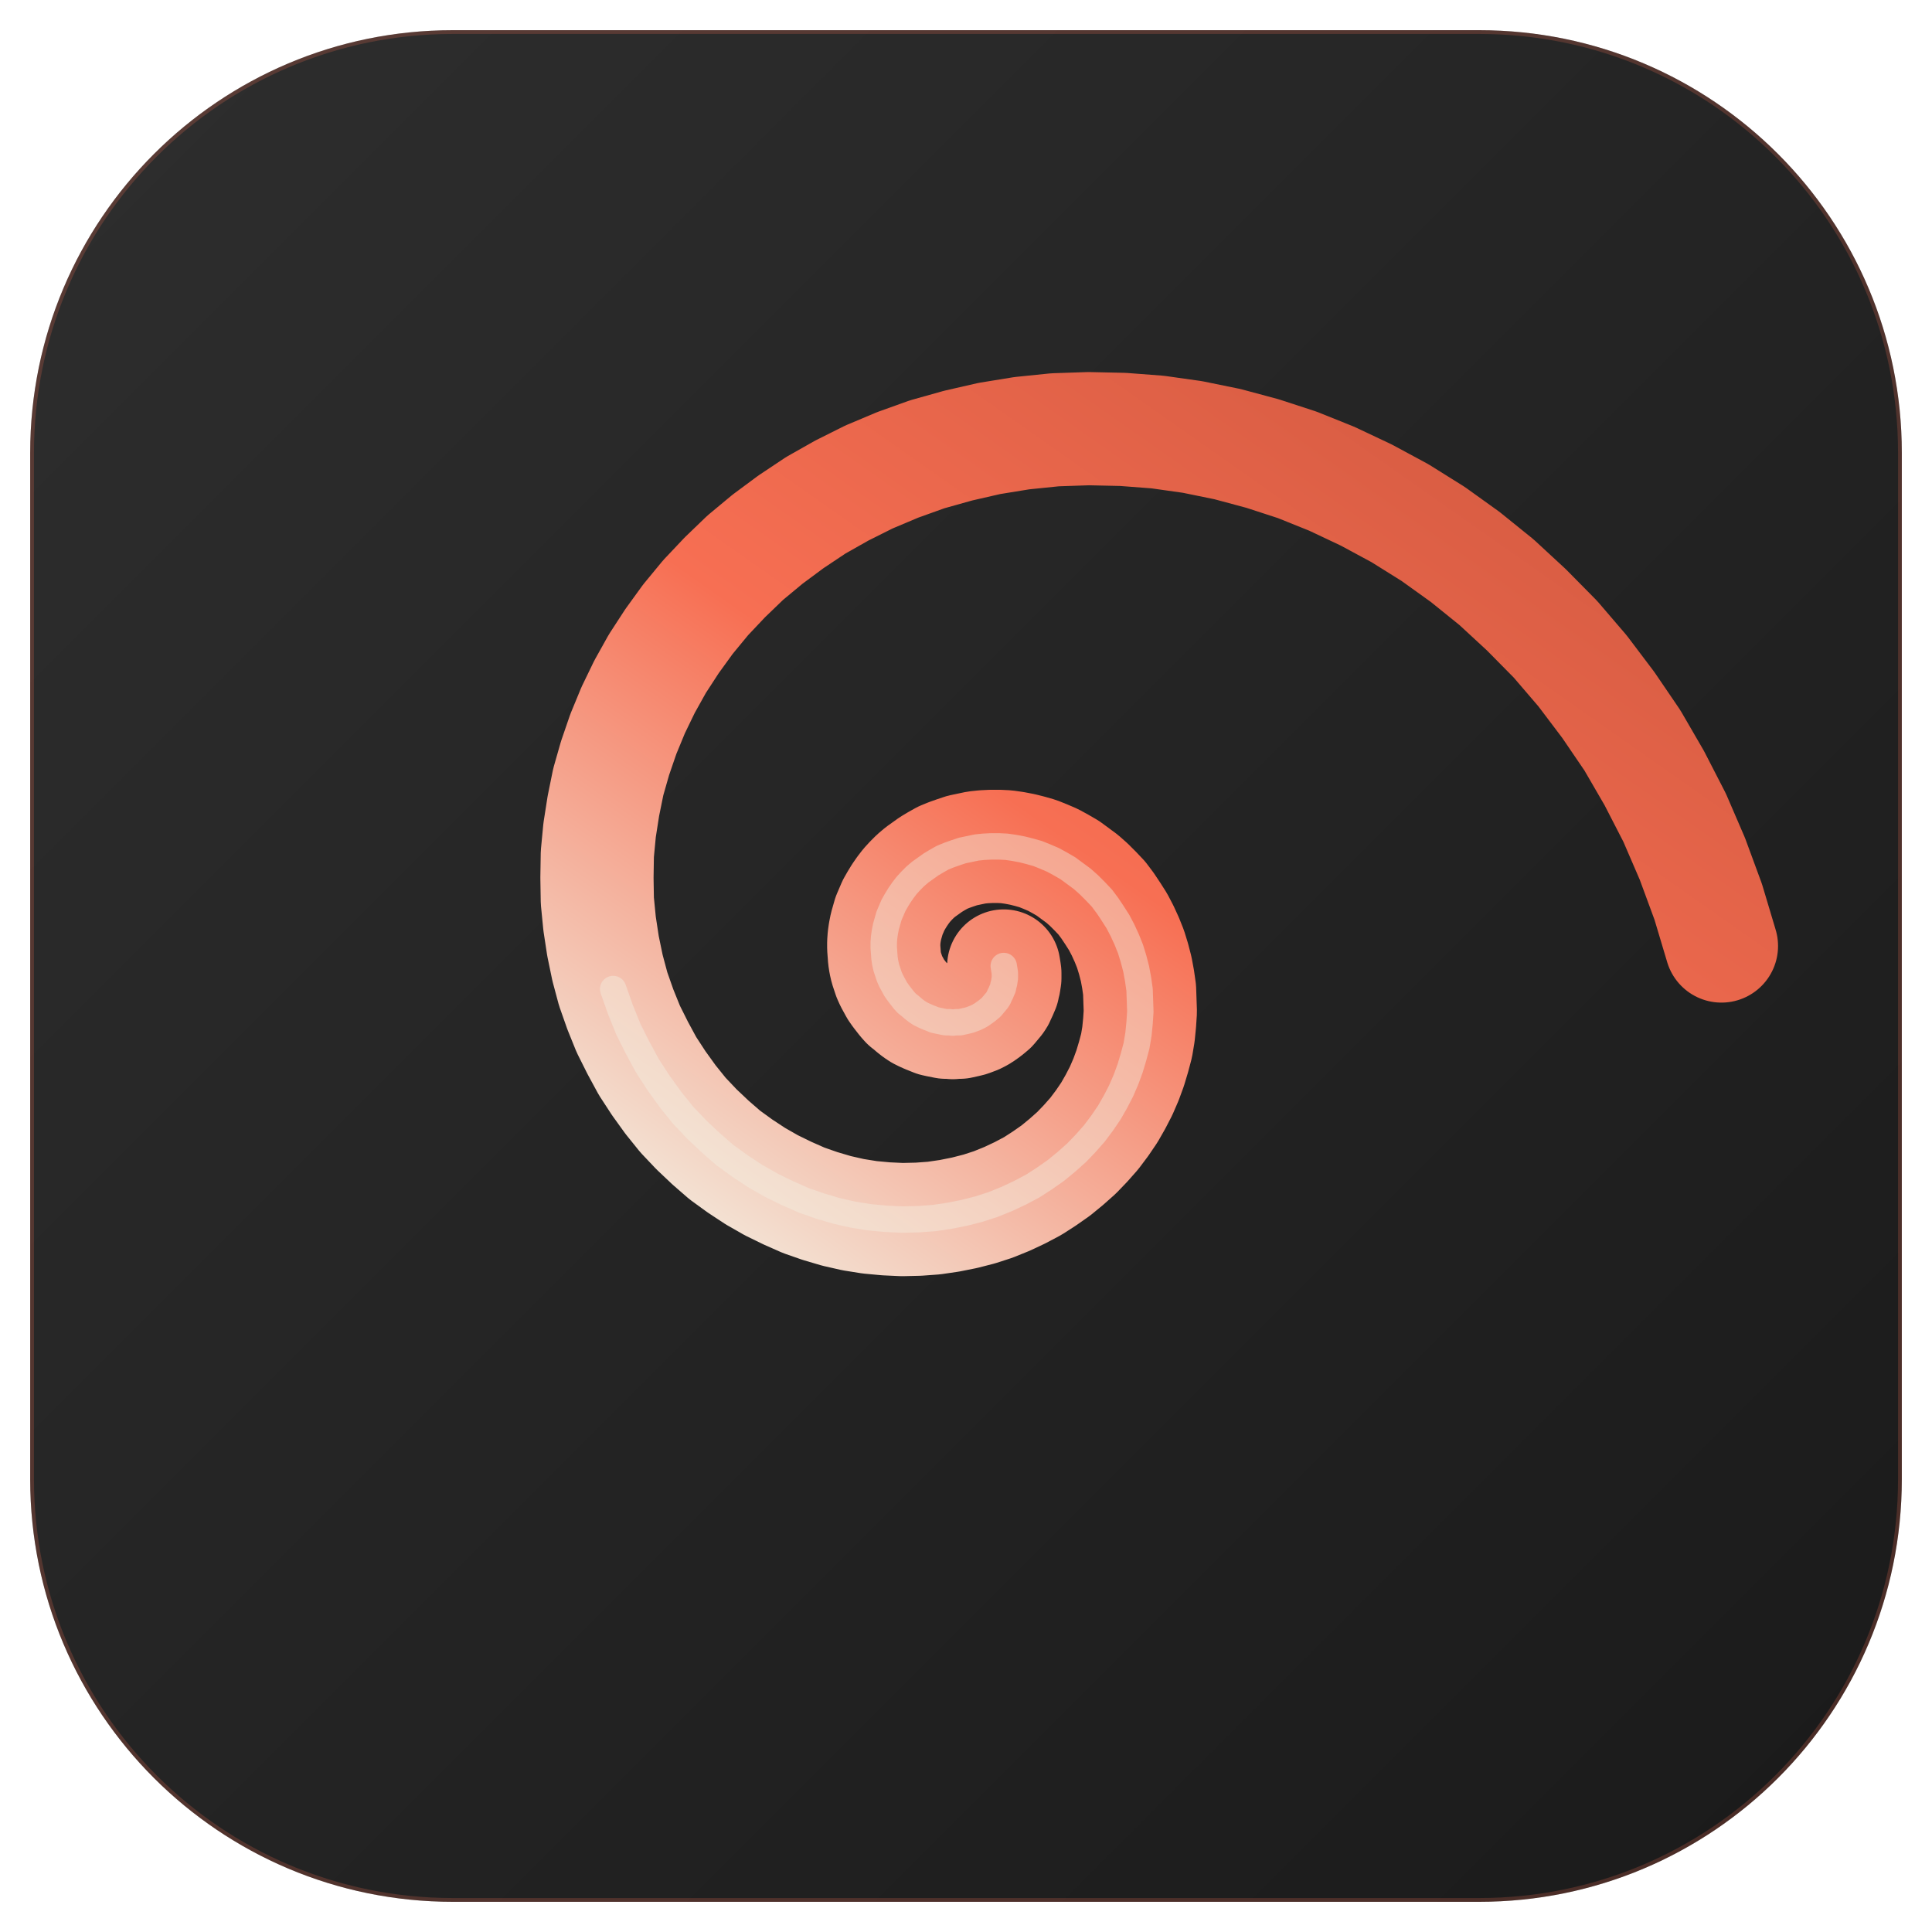
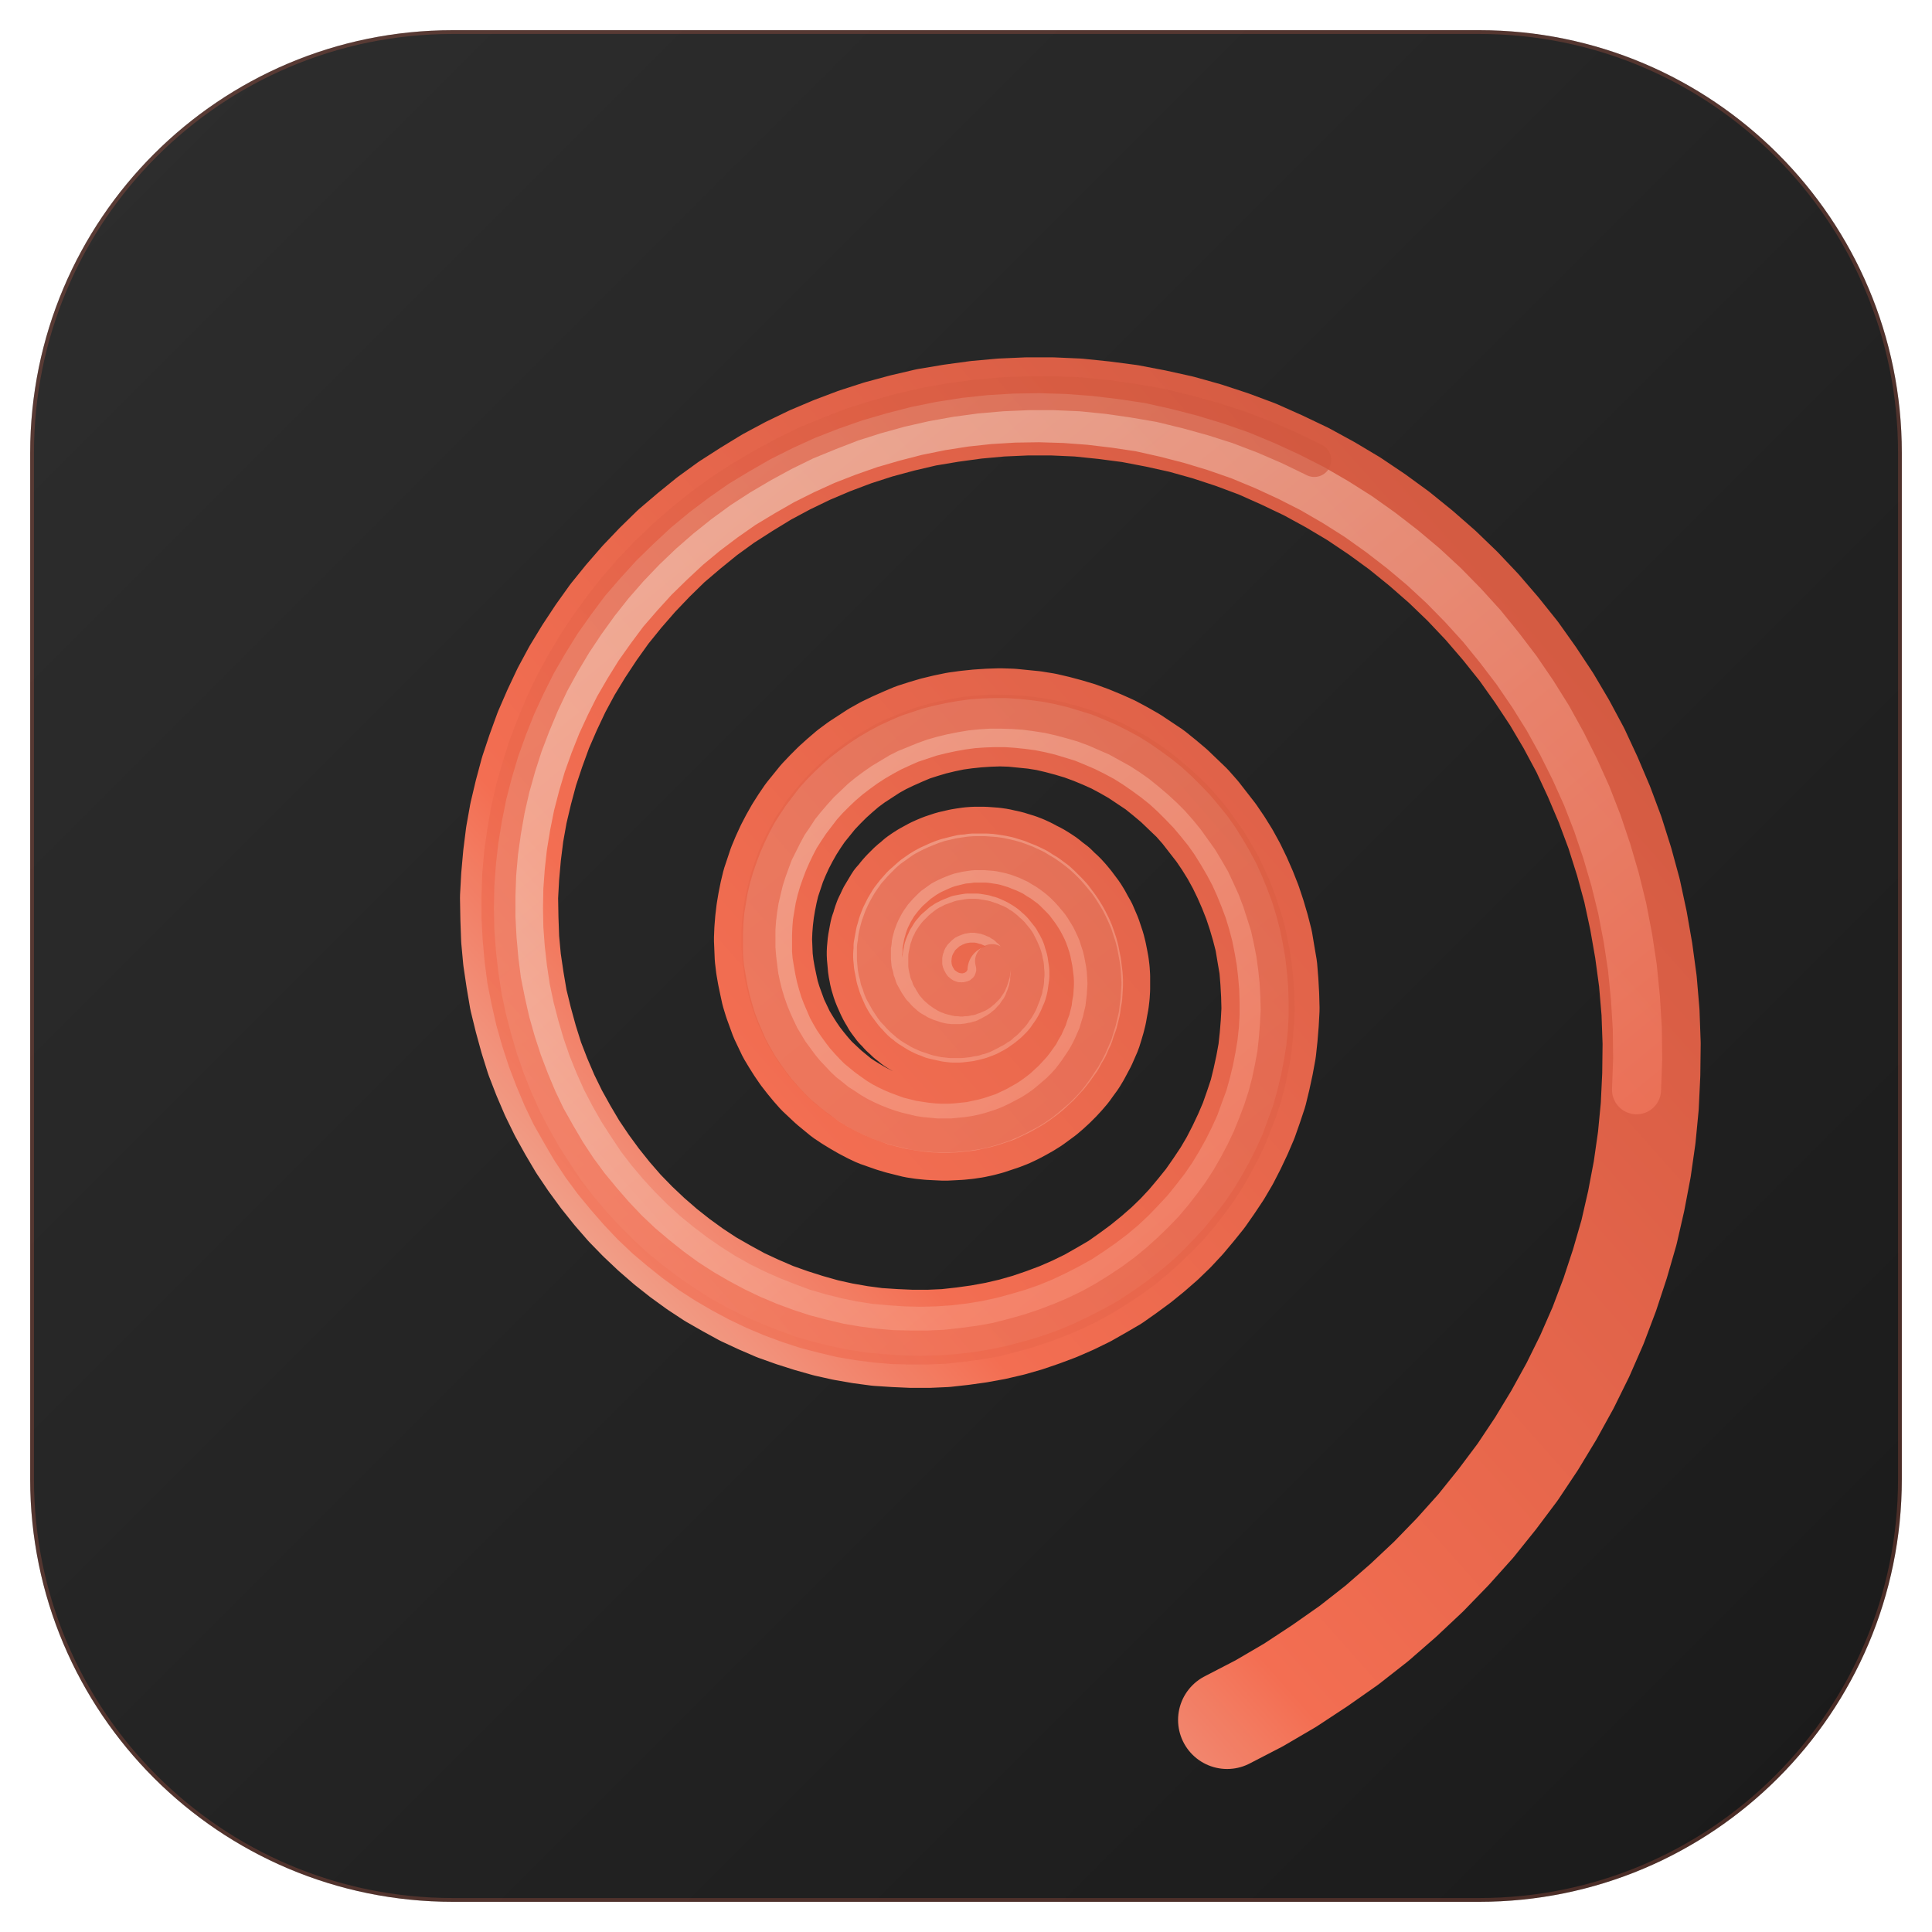
- <svg xmlns="http://www.w3.org/2000/svg" viewBox="0 0 512 512" width="512" height="512" role="img" aria-label="Zen Control logo: a simple coral spiral inspired by the Zen Browser palette">
+ <svg xmlns="http://www.w3.org/2000/svg" viewBox="0 0 512 512" width="512" height="512" role="img" aria-label="Zen Control logo: a full multi-coil coral spiral in the Zen Browser palette">
  <defs>
    <linearGradient id="bg" x1="0" y1="0" x2="1" y2="1">
      <stop offset="0" stop-color="#2e2e2e" />
      <stop offset="1" stop-color="#1a1a1a" />
    </linearGradient>
-     <linearGradient id="spiral" x1="0" y1="1" x2="1" y2="0">
+     <linearGradient id="coral" x1="0" y1="1" x2="1" y2="0">
      <stop offset="0" stop-color="#f2f0e3" />
-       <stop offset="0.45" stop-color="#f76f53" />
+       <stop offset="0.35" stop-color="#f76f53" />
      <stop offset="1" stop-color="#cf573e" />
+     </linearGradient>
+     <linearGradient id="paper" x1="0" y1="0" x2="1" y2="1">
+       <stop offset="0" stop-color="#f2f0e3" />
+       <stop offset="1" stop-color="#f76f53" />
+     </linearGradient>
+     <linearGradient id="dark" x1="1" y1="0" x2="0" y2="1">
+       <stop offset="0" stop-color="#cf573e" />
+       <stop offset="1" stop-color="#f76f53" />
    </linearGradient>
  </defs>
  <rect x="8" y="8" width="496" height="496" rx="112" fill="url(#bg)" />
  <rect x="8.5" y="8.5" width="495" height="495" rx="111.5" fill="none" stroke="#f76f53" stroke-opacity="0.22" />
-   <path d="M 266.0,256.0 L 266.1,256.6 L 266.2,257.2 L 266.3,257.9 L 266.3,258.5 L 266.3,259.2 L 266.2,259.8 L 266.1,260.5 L 265.9,261.2 L 265.8,261.8 L 265.5,262.5 L 265.2,263.2 L 264.9,263.8 L 264.6,264.5 L 264.2,265.1 L 263.7,265.7 L 263.2,266.3 L 262.7,266.9 L 262.1,267.4 L 261.5,267.9 L 260.8,268.4 L 260.1,268.9 L 259.4,269.3 L 258.6,269.7 L 257.8,270.0 L 257.0,270.3 L 256.2,270.5 L 255.3,270.7 L 254.4,270.9 L 253.4,270.9 L 252.5,271.0 L 251.6,270.9 L 250.6,270.9 L 249.6,270.7 L 248.6,270.5 L 247.7,270.3 L 246.7,269.9 L 245.7,269.5 L 244.8,269.1 L 243.8,268.6 L 242.9,268.0 L 242.0,267.3 L 241.2,266.6 L 240.3,265.9 L 239.5,265.0 L 238.8,264.1 L 238.1,263.2 L 237.4,262.2 L 236.8,261.1 L 236.2,260.0 L 235.7,258.9 L 235.3,257.7 L 234.9,256.5 L 234.6,255.2 L 234.4,253.9 L 234.3,252.5 L 234.2,251.2 L 234.2,249.8 L 234.3,248.4 L 234.5,247.0 L 234.8,245.5 L 235.2,244.1 L 235.6,242.7 L 236.2,241.3 L 236.8,239.9 L 237.6,238.5 L 238.4,237.2 L 239.3,235.9 L 240.3,234.6 L 241.4,233.4 L 242.6,232.2 L 243.9,231.1 L 245.3,230.1 L 246.7,229.1 L 248.2,228.2 L 249.8,227.3 L 251.5,226.6 L 253.2,226.0 L 255.0,225.4 L 256.9,225.0 L 258.8,224.6 L 260.7,224.4 L 262.7,224.3 L 264.7,224.3 L 266.7,224.4 L 268.8,224.7 L 270.9,225.1 L 272.9,225.6 L 275.0,226.2 L 277.0,227.0 L 279.1,227.9 L 281.1,229.0 L 283.0,230.1 L 284.9,231.5 L 286.8,232.9 L 288.6,234.5 L 290.3,236.2 L 292.0,238.0 L 293.5,240.0 L 294.9,242.1 L 296.3,244.3 L 297.5,246.6 L 298.6,249.0 L 299.6,251.5 L 300.4,254.1 L 301.1,256.8 L 301.6,259.5 L 302.0,262.3 L 302.1,265.2 L 302.2,268.1 L 302.0,271.1 L 301.7,274.1 L 301.2,277.1 L 300.4,280.1 L 299.5,283.1 L 298.4,286.1 L 297.1,289.1 L 295.6,292.0 L 294.0,294.8 L 292.1,297.6 L 290.0,300.4 L 287.7,303.0 L 285.3,305.5 L 282.6,307.9 L 279.8,310.2 L 276.8,312.3 L 273.7,314.3 L 270.3,316.1 L 266.9,317.7 L 263.2,319.2 L 259.5,320.4 L 255.6,321.4 L 251.6,322.2 L 247.5,322.8 L 243.4,323.1 L 239.1,323.2 L 234.8,323.0 L 230.5,322.6 L 226.1,321.9 L 221.7,320.9 L 217.3,319.6 L 213.0,318.1 L 208.7,316.2 L 204.4,314.1 L 200.2,311.7 L 196.1,309.0 L 192.1,306.1 L 188.3,302.8 L 184.6,299.3 L 181.0,295.5 L 177.7,291.4 L 174.6,287.1 L 171.6,282.5 L 169.0,277.7 L 166.5,272.7 L 164.4,267.5 L 162.5,262.1 L 161.0,256.5 L 159.8,250.7 L 158.9,244.8 L 158.3,238.7 L 158.2,232.6 L 158.3,226.3 L 158.9,220.0 L 159.9,213.6 L 161.2,207.2 L 163.0,200.9 L 165.2,194.5 L 167.8,188.2 L 170.8,182.0 L 174.2,175.9 L 178.1,169.9 L 182.3,164.1 L 187.0,158.4 L 192.1,153.0 L 197.5,147.8 L 203.4,142.9 L 209.6,138.3 L 216.2,133.9 L 223.1,130.0 L 230.3,126.4 L 237.9,123.2 L 245.7,120.4 L 253.9,118.1 L 262.2,116.2 L 270.8,114.8 L 279.6,113.9 L 288.5,113.6 L 297.6,113.8 L 306.8,114.5 L 316.0,115.8 L 325.3,117.7 L 334.6,120.2 L 343.8,123.2 L 353.0,126.9 L 362.1,131.2 L 371.0,136.0 L 379.8,141.5 L 388.3,147.6 L 396.6,154.3 L 404.5,161.6 L 412.2,169.4 L 419.4,177.8 L 426.2,186.8 L 432.6,196.2 L 438.4,206.2 L 443.8,216.7 L 448.5,227.6 L 452.7,239.0 L 456.2,250.7" fill="none" stroke="url(#spiral)" stroke-width="30" stroke-linecap="round" stroke-linejoin="round" />
-   <path d="M 266.0,256.0 L 266.1,256.6 L 266.2,257.2 L 266.3,257.9 L 266.3,258.5 L 266.3,259.2 L 266.2,259.8 L 266.1,260.5 L 265.9,261.2 L 265.8,261.8 L 265.5,262.5 L 265.2,263.2 L 264.9,263.8 L 264.6,264.5 L 264.2,265.1 L 263.7,265.7 L 263.2,266.3 L 262.7,266.9 L 262.1,267.4 L 261.5,267.9 L 260.8,268.4 L 260.1,268.9 L 259.4,269.3 L 258.6,269.7 L 257.8,270.0 L 257.0,270.3 L 256.2,270.5 L 255.3,270.7 L 254.4,270.9 L 253.4,270.9 L 252.5,271.0 L 251.6,270.9 L 250.6,270.9 L 249.6,270.7 L 248.6,270.5 L 247.7,270.3 L 246.7,269.9 L 245.7,269.5 L 244.8,269.1 L 243.8,268.6 L 242.9,268.0 L 242.0,267.3 L 241.2,266.6 L 240.3,265.9 L 239.5,265.0 L 238.8,264.1 L 238.1,263.2 L 237.4,262.2 L 236.8,261.1 L 236.2,260.0 L 235.7,258.9 L 235.3,257.7 L 234.9,256.5 L 234.6,255.2 L 234.4,253.9 L 234.3,252.5 L 234.2,251.2 L 234.2,249.8 L 234.3,248.4 L 234.5,247.0 L 234.8,245.5 L 235.2,244.1 L 235.6,242.7 L 236.2,241.3 L 236.8,239.9 L 237.6,238.5 L 238.4,237.2 L 239.3,235.9 L 240.3,234.6 L 241.4,233.4 L 242.6,232.2 L 243.9,231.1 L 245.3,230.1 L 246.7,229.1 L 248.2,228.2 L 249.8,227.3 L 251.5,226.6 L 253.2,226.0 L 255.0,225.4 L 256.9,225.0 L 258.8,224.6 L 260.7,224.4 L 262.7,224.3 L 264.7,224.3 L 266.7,224.4 L 268.8,224.7 L 270.9,225.1 L 272.9,225.6 L 275.0,226.2 L 277.0,227.0 L 279.1,227.9 L 281.1,229.0 L 283.0,230.1 L 284.9,231.5 L 286.8,232.9 L 288.6,234.5 L 290.3,236.2 L 292.0,238.0 L 293.5,240.0 L 294.9,242.1 L 296.3,244.3 L 297.5,246.6 L 298.6,249.0 L 299.6,251.5 L 300.4,254.1 L 301.1,256.8 L 301.6,259.5 L 302.0,262.3 L 302.1,265.2 L 302.2,268.1 L 302.0,271.1 L 301.7,274.1 L 301.2,277.1 L 300.4,280.1 L 299.5,283.1 L 298.4,286.1 L 297.1,289.1 L 295.6,292.0 L 294.0,294.8 L 292.1,297.6 L 290.0,300.4 L 287.7,303.0 L 285.3,305.5 L 282.6,307.9 L 279.8,310.2 L 276.8,312.3 L 273.7,314.3 L 270.3,316.1 L 266.9,317.7 L 263.2,319.2 L 259.5,320.4 L 255.6,321.4 L 251.6,322.2 L 247.5,322.8 L 243.4,323.1 L 239.1,323.2 L 234.8,323.0 L 230.5,322.6 L 226.1,321.9 L 221.7,320.9 L 217.3,319.6 L 213.0,318.1 L 208.7,316.2 L 204.4,314.1 L 200.2,311.7 L 196.1,309.0 L 192.1,306.1 L 188.3,302.8 L 184.6,299.3 L 181.0,295.5 L 177.7,291.4 L 174.6,287.1 L 171.6,282.5 L 169.0,277.7 L 166.5,272.7 L 164.4,267.5 L 162.5,262.1" fill="none" stroke="#f2f0e3" stroke-width="7" stroke-linecap="round" stroke-linejoin="round" opacity="0.42" />
+   <path d="M 263.0,256.0 L 263.0,256.3 L 263.1,256.6 L 263.1,257.0 L 263.0,257.3 L 263.0,257.6 L 263.0,257.9 L 262.9,258.3 L 262.9,258.6 L 262.8,258.9 L 262.7,259.2 L 262.6,259.5 L 262.4,259.9 L 262.3,260.2 L 262.1,260.5 L 262.0,260.8 L 261.8,261.1 L 261.6,261.4 L 261.4,261.6 L 261.1,261.9 L 260.9,262.2 L 260.6,262.4 L 260.4,262.7 L 260.1,262.9 L 259.8,263.1 L 259.5,263.3 L 259.2,263.5 L 258.9,263.7 L 258.5,263.8 L 258.2,264.0 L 257.8,264.1 L 257.5,264.3 L 257.1,264.4 L 256.7,264.4 L 256.3,264.5 L 256.0,264.6 L 255.6,264.6 L 255.2,264.6 L 254.8,264.6 L 254.4,264.6 L 254.0,264.6 L 253.6,264.6 L 253.2,264.5 L 252.8,264.4 L 252.4,264.3 L 252.0,264.2 L 251.6,264.0 L 251.2,263.9 L 250.9,263.7 L 250.5,263.5 L 250.1,263.3 L 249.8,263.1 L 249.4,262.8 L 249.1,262.5 L 248.7,262.3 L 248.4,262.0 L 248.1,261.6 L 247.8,261.3 L 247.5,261.0 L 247.3,260.6 L 247.0,260.2 L 246.8,259.9 L 246.6,259.5 L 246.4,259.0 L 246.2,258.6 L 246.0,258.2 L 245.9,257.8 L 245.7,257.3 L 245.6,256.8 L 245.6,256.4 L 245.5,255.9 L 245.4,255.4 L 245.4,255.0 L 245.4,254.5 L 245.4,254.0 L 245.5,253.5 L 245.5,253.0 L 245.6,252.5 L 245.7,252.0 L 245.9,251.5 L 246.0,251.1 L 246.2,250.6 L 246.4,250.1 L 246.6,249.7 L 246.8,249.2 L 247.1,248.8 L 247.4,248.3 L 247.7,247.9 L 248.0,247.5 L 248.4,247.1 L 248.7,246.7 L 249.1,246.3 L 249.5,246.0 L 249.9,245.6 L 250.4,245.3 L 250.8,245.0 L 251.3,244.7 L 251.8,244.4 L 252.3,244.2 L 252.8,244.0 L 253.4,243.8 L 253.9,243.6 L 254.5,243.4 L 255.0,243.3 L 255.6,243.2 L 256.2,243.1 L 256.7,243.1 L 257.3,243.0 L 257.9,243.0 L 258.5,243.0 L 259.1,243.1 L 259.7,243.2 L 260.3,243.3 L 260.9,243.4 L 261.5,243.6 L 262.1,243.8 L 262.7,244.0 L 263.3,244.2 L 263.8,244.5 L 264.4,244.8 L 264.9,245.1 L 265.5,245.5 L 266.0,245.9 L 266.5,246.3 L 267.0,246.7 L 267.5,247.1 L 267.9,247.6 L 268.3,248.1 L 268.8,248.6 L 269.2,249.2 L 269.5,249.7 L 269.9,250.3 L 270.2,250.9 L 270.5,251.5 L 270.8,252.2 L 271.0,252.8 L 271.2,253.5 L 271.4,254.2 L 271.6,254.9 L 271.7,255.6 L 271.8,256.3 L 271.9,257.0 L 271.9,257.7 L 271.9,258.4 L 271.9,259.2 L 271.8,259.9 L 271.7,260.6 L 271.6,261.4 L 271.4,262.1 L 271.2,262.8 L 271.0,263.5 L 270.7,264.3 L 270.4,265.0 L 270.0,265.6 L 269.7,266.3 L 269.3,267.0 L 268.8,267.7 L 268.4,268.3 L 267.9,268.9 L 267.4,269.5 L 266.8,270.1 L 266.2,270.6 L 265.6,271.2 L 265.0,271.7 L 264.3,272.2 L 263.6,272.6 L 262.9,273.0 L 262.1,273.4 L 261.4,273.8 L 260.6,274.1 L 259.8,274.4 L 259.0,274.7 L 258.2,274.9 L 257.3,275.1 L 256.5,275.3 L 255.6,275.4 L 254.7,275.4 L 253.8,275.5 L 252.9,275.5 L 252.0,275.4 L 251.1,275.3 L 250.2,275.2 L 249.3,275.0 L 248.5,274.8 L 247.6,274.6 L 246.7,274.3 L 245.8,274.0 L 244.9,273.6 L 244.1,273.2 L 243.3,272.7 L 242.4,272.2 L 241.6,271.7 L 240.9,271.1 L 240.1,270.5 L 239.4,269.8 L 238.7,269.2 L 238.0,268.4 L 237.3,267.7 L 236.7,266.9 L 236.1,266.1 L 235.6,265.2 L 235.1,264.4 L 234.6,263.4 L 234.2,262.5 L 233.8,261.6 L 233.4,260.6 L 233.1,259.6 L 232.8,258.6 L 232.6,257.5 L 232.4,256.5 L 232.3,255.4 L 232.2,254.3 L 232.1,253.2 L 232.1,252.1 L 232.2,251.0 L 232.3,249.9 L 232.5,248.8 L 232.7,247.7 L 232.9,246.7 L 233.3,245.6 L 233.6,244.5 L 234.0,243.4 L 234.5,242.4 L 235.0,241.3 L 235.6,240.3 L 236.2,239.3 L 236.8,238.3 L 237.6,237.4 L 238.3,236.5 L 239.1,235.6 L 240.0,234.7 L 240.8,233.9 L 241.8,233.1 L 242.7,232.3 L 243.7,231.6 L 244.8,230.9 L 245.9,230.3 L 247.0,229.7 L 248.1,229.2 L 249.3,228.7 L 250.5,228.3 L 251.7,227.9 L 253.0,227.6 L 254.3,227.3 L 255.5,227.1 L 256.9,226.9 L 258.2,226.8 L 259.5,226.8 L 260.8,226.8 L 262.2,226.9 L 263.5,227.0 L 264.9,227.2 L 266.2,227.5 L 267.6,227.8 L 268.9,228.2 L 270.2,228.6 L 271.5,229.1 L 272.8,229.7 L 274.1,230.4 L 275.3,231.0 L 276.6,231.8 L 277.8,232.6 L 278.9,233.5 L 280.1,234.4 L 281.1,235.4 L 282.2,236.4 L 283.2,237.5 L 284.2,238.7 L 285.1,239.9 L 286.0,241.1 L 286.8,242.4 L 287.5,243.7 L 288.3,245.1 L 288.9,246.5 L 289.5,247.9 L 290.0,249.4 L 290.5,250.9 L 290.9,252.5 L 291.2,254.0 L 291.5,255.6 L 291.7,257.2 L 291.8,258.8 L 291.8,260.5 L 291.8,262.1 L 291.7,263.7 L 291.5,265.4 L 291.2,267.0 L 290.9,268.7 L 290.5,270.3 L 290.0,272.0 L 289.5,273.6 L 288.8,275.2 L 288.1,276.8 L 287.3,278.3 L 286.5,279.8 L 285.6,281.3 L 284.5,282.8 L 283.5,284.2 L 282.3,285.6 L 281.1,286.9 L 279.8,288.2 L 278.5,289.4 L 277.1,290.6 L 275.6,291.7 L 274.1,292.8 L 272.5,293.8 L 270.9,294.7 L 269.2,295.6 L 267.5,296.4 L 265.7,297.1 L 263.9,297.7 L 262.1,298.3 L 260.2,298.8 L 258.3,299.2 L 256.3,299.5 L 254.3,299.7 L 252.4,299.8 L 250.4,299.9 L 248.3,299.8 L 246.3,299.7 L 244.3,299.5 L 242.3,299.2 L 240.3,298.7 L 238.3,298.2 L 236.3,297.6 L 234.3,296.9 L 232.3,296.2 L 230.4,295.3 L 228.5,294.3 L 226.6,293.2 L 224.8,292.1 L 223.0,290.9 L 221.3,289.5 L 219.6,288.1 L 218.0,286.6 L 216.4,285.1 L 214.9,283.4 L 213.5,281.7 L 212.1,279.9 L 210.8,278.0 L 209.6,276.1 L 208.4,274.1 L 207.4,272.0 L 206.4,269.9 L 205.6,267.7 L 204.8,265.5 L 204.1,263.2 L 203.6,260.9 L 203.1,258.5 L 202.7,256.2 L 202.4,253.7 L 202.3,251.3 L 202.2,248.9 L 202.3,246.4 L 202.5,243.9 L 202.8,241.4 L 203.2,239.0 L 203.7,236.5 L 204.3,234.0 L 205.1,231.6 L 205.9,229.2 L 206.9,226.8 L 208.0,224.4 L 209.2,222.1 L 210.5,219.8 L 211.9,217.6 L 213.4,215.4 L 215.1,213.3 L 216.8,211.2 L 218.7,209.2 L 220.6,207.3 L 222.6,205.5 L 224.7,203.7 L 227.0,202.0 L 229.3,200.5 L 231.6,199.0 L 234.1,197.6 L 236.6,196.4 L 239.3,195.2 L 241.9,194.1 L 244.7,193.2 L 247.4,192.4 L 250.3,191.7 L 253.2,191.1 L 256.1,190.7 L 259.0,190.4 L 262.0,190.2 L 265.0,190.1 L 268.1,190.2 L 271.1,190.5 L 274.1,190.8 L 277.2,191.3 L 280.2,192.0 L 283.2,192.8 L 286.2,193.7 L 289.2,194.8 L 292.1,196.0 L 295.0,197.3 L 297.8,198.8 L 300.6,200.4 L 303.3,202.2 L 306.0,204.0 L 308.6,206.1 L 311.1,208.2 L 313.5,210.5 L 315.9,212.8 L 318.1,215.3 L 320.2,218.0 L 322.3,220.7 L 324.2,223.5 L 326.0,226.4 L 327.7,229.5 L 329.2,232.6 L 330.6,235.8 L 331.9,239.1 L 333.0,242.4 L 334.0,245.8 L 334.9,249.3 L 335.5,252.9 L 336.1,256.4 L 336.4,260.1 L 336.6,263.7 L 336.7,267.4 L 336.5,271.1 L 336.2,274.8 L 335.8,278.5 L 335.1,282.3 L 334.3,286.0 L 333.4,289.7 L 332.2,293.3 L 330.9,297.0 L 329.4,300.5 L 327.7,304.1 L 325.9,307.6 L 323.9,311.0 L 321.7,314.3 L 319.4,317.6 L 316.9,320.7 L 314.3,323.8 L 311.5,326.8 L 308.6,329.6 L 305.5,332.3 L 302.3,334.9 L 298.9,337.4 L 295.5,339.8 L 291.9,341.9 L 288.2,344.0 L 284.3,345.9 L 280.4,347.6 L 276.4,349.1 L 272.3,350.5 L 268.1,351.7 L 263.8,352.7 L 259.4,353.5 L 255.1,354.1 L 250.6,354.6 L 246.1,354.8 L 241.6,354.8 L 237.1,354.6 L 232.5,354.3 L 228.0,353.7 L 223.4,352.9 L 218.9,351.9 L 214.3,350.6 L 209.9,349.2 L 205.4,347.6 L 201.0,345.7 L 196.7,343.7 L 192.5,341.4 L 188.3,339.0 L 184.2,336.3 L 180.2,333.4 L 176.4,330.4 L 172.6,327.1 L 169.0,323.7 L 165.5,320.1 L 162.2,316.3 L 159.0,312.3 L 156.0,308.2 L 153.1,303.9 L 150.5,299.5 L 148.0,295.0 L 145.7,290.3 L 143.6,285.4 L 141.7,280.5 L 140.1,275.4 L 138.7,270.3 L 137.4,265.0 L 136.5,259.7 L 135.7,254.3 L 135.2,248.9 L 135.0,243.4 L 134.9,237.8 L 135.2,232.3 L 135.7,226.7 L 136.4,221.1 L 137.4,215.5 L 138.7,210.0 L 140.2,204.4 L 142.0,199.0 L 144.0,193.5 L 146.3,188.2 L 148.8,182.9 L 151.6,177.7 L 154.7,172.6 L 158.0,167.6 L 161.5,162.7 L 165.3,158.0 L 169.3,153.4 L 173.5,149.0 L 177.9,144.7 L 182.6,140.7 L 187.4,136.8 L 192.5,133.1 L 197.8,129.7 L 203.2,126.4 L 208.8,123.4 L 214.6,120.6 L 220.5,118.1 L 226.6,115.8 L 232.8,113.8 L 239.1,112.1 L 245.5,110.6 L 252.1,109.5 L 258.7,108.6 L 265.3,108.0 L 272.1,107.7 L 278.9,107.7 L 285.7,108.0 L 292.5,108.7 L 299.4,109.6 L 306.2,110.9 L 313.0,112.4 L 319.8,114.3 L 326.5,116.5 L 333.2,119.0 L 339.7,121.9 L 346.2,125.0 L 352.6,128.5 L 358.8,132.2 L 364.9,136.3 L 370.8,140.6 L 376.6,145.3 L 382.2,150.2 L 387.6,155.4 L 392.8,160.9 L 397.7,166.6 L 402.5,172.6 L 406.9,178.8 L 411.2,185.3 L 415.1,191.9 L 418.8,198.8 L 422.1,205.9 L 425.2,213.2 L 428.0,220.7 L 430.4,228.3 L 432.5,236.0 L 434.2,243.9 L 435.6,251.9 L 436.7,260.0 L 437.4,268.2 L 437.7,276.5 L 437.6,284.8 L 437.2,293.2 L 436.4,301.5 L 435.2,309.9 L 433.6,318.3 L 431.7,326.6 L 429.3,334.9 L 426.6,343.1 L 423.5,351.3 L 420.0,359.3 L 416.1,367.2 L 411.8,375.0 L 407.2,382.6 L 402.2,390.1 L 396.8,397.3 L 391.1,404.4 L 385.0,411.2 L 378.6,417.8 L 371.9,424.1 L 364.9,430.2 L 357.5,436.0 L 349.8,441.4 L 341.9,446.6 L 333.7,451.4 L 325.2,455.8" fill="none" stroke="url(#coral)" stroke-width="26" stroke-linecap="round" stroke-linejoin="round" opacity="0.98" />
+   <path d="M 262.9,257.1 L 262.9,257.4 L 262.9,257.8 L 262.8,258.1 L 262.8,258.4 L 262.7,258.7 L 262.6,259.0 L 262.5,259.3 L 262.4,259.6 L 262.2,259.9 L 262.1,260.3 L 261.9,260.5 L 261.7,260.8 L 261.5,261.1 L 261.3,261.4 L 261.1,261.7 L 260.9,261.9 L 260.7,262.2 L 260.4,262.4 L 260.1,262.6 L 259.8,262.9 L 259.6,263.1 L 259.2,263.3 L 258.9,263.4 L 258.6,263.6 L 258.3,263.8 L 257.9,263.9 L 257.6,264.0 L 257.2,264.1 L 256.9,264.2 L 256.5,264.3 L 256.1,264.4 L 255.8,264.4 L 255.4,264.5 L 255.0,264.5 L 254.6,264.5 L 254.2,264.4 L 253.8,264.4 L 253.4,264.3 L 253.0,264.3 L 252.6,264.2 L 252.3,264.1 L 251.9,263.9 L 251.5,263.8 L 251.1,263.6 L 250.8,263.4 L 250.4,263.2 L 250.0,263.0 L 249.7,262.8 L 249.4,262.5 L 249.0,262.3 L 248.7,262.0 L 248.4,261.7 L 248.1,261.4 L 247.8,261.0 L 247.6,260.7 L 247.3,260.3 L 247.1,259.9 L 246.9,259.6 L 246.7,259.2 L 246.5,258.8 L 246.3,258.3 L 246.1,257.9 L 246.0,257.5 L 245.9,257.0 L 245.8,256.6 L 245.7,256.1 L 245.7,255.7 L 245.6,255.2 L 245.6,254.7 L 245.6,254.2 L 245.7,253.8 L 245.7,253.3 L 245.8,252.8 L 245.9,252.3 L 246.0,251.8 L 246.1,251.4 L 246.3,250.9 L 246.5,250.4 L 246.7,250.0 L 246.9,249.5 L 247.2,249.1 L 247.4,248.7 L 247.7,248.2 L 248.0,247.8 L 248.4,247.4 L 248.7,247.0 L 249.1,246.7 L 249.5,246.3 L 249.9,246.0 L 250.3,245.6 L 250.8,245.3 L 251.2,245.0 L 251.7,244.8 L 252.2,244.5 L 252.7,244.3 L 253.2,244.1 L 253.7,243.9 L 254.2,243.7 L 254.8,243.6 L 255.3,243.5 L 255.9,243.4 L 256.5,243.3 L 257.1,243.3 L 257.6,243.3 L 258.2,243.3 L 258.8,243.3 L 259.4,243.4 L 260.0,243.5 L 260.6,243.6 L 261.1,243.8 L 261.7,243.9 L 262.3,244.1 L 262.9,244.4 L 263.4,244.6 L 264.0,244.9 L 264.5,245.2 L 265.0,245.5 L 265.6,245.9 L 266.1,246.3 L 266.5,246.7 L 267.0,247.1 L 267.5,247.6 L 267.9,248.1 L 268.3,248.6 L 268.7,249.1 L 269.1,249.6 L 269.4,250.2 L 269.8,250.8 L 270.1,251.4 L 270.4,252.0 L 270.6,252.6 L 270.8,253.3 L 271.0,253.9 L 271.2,254.6 L 271.3,255.3 L 271.4,256.0 L 271.5,256.6 L 271.6,257.4 L 271.6,258.1 L 271.6,258.8 L 271.5,259.5 L 271.4,260.2 L 271.3,260.9 L 271.2,261.6 L 271.0,262.4 L 270.8,263.1 L 270.5,263.8 L 270.2,264.5 L 269.9,265.2 L 269.6,265.8 L 269.2,266.5 L 268.8,267.1 L 268.3,267.8 L 267.9,268.4 L 267.4,269.0 L 266.8,269.6 L 266.3,270.1 L 265.7,270.6 L 265.1,271.1 L 264.4,271.6 L 263.7,272.1 L 263.1,272.5 L 262.3,272.9 L 261.6,273.3 L 260.9,273.6 L 260.1,273.9 L 259.3,274.2 L 258.5,274.4 L 257.7,274.6 L 256.8,274.8 L 256.0,274.9 L 255.1,275.0 L 254.3,275.1 L 253.4,275.1 L 252.5,275.1 L 251.6,275.0 L 250.8,274.9 L 249.9,274.7 L 249.0,274.5 L 248.1,274.3 L 247.3,274.1 L 246.4,273.7 L 245.5,273.4 L 244.7,273.0 L 243.9,272.6 L 243.1,272.1 L 242.3,271.6 L 241.5,271.1 L 240.8,270.5 L 240.0,269.9 L 239.3,269.2 L 238.7,268.5 L 238.0,267.8 L 237.4,267.0 L 236.8,266.2 L 236.2,265.4 L 235.7,264.6 L 235.2,263.7 L 234.8,262.8 L 234.4,261.9 L 234.0,260.9 L 233.7,259.9 L 233.4,259.0 L 233.2,257.9 L 233.0,256.9 L 232.8,255.9 L 232.7,254.8 L 232.6,253.8 L 232.6,252.7 L 232.7,251.6 L 232.7,250.6 L 232.9,249.5 L 233.1,248.4 L 233.3,247.3 L 233.6,246.3 L 233.9,245.2 L 234.3,244.1 L 234.7,243.1 L 235.2,242.1 L 235.7,241.1 L 236.3,240.1 L 236.9,239.1 L 237.6,238.2 L 238.3,237.3 L 239.1,236.4 L 239.9,235.5 L 240.8,234.7 L 241.7,233.9 L 242.6,233.1 L 243.6,232.4 L 244.6,231.7 L 245.6,231.1 L 246.7,230.5 L 247.8,230.0 L 248.9,229.5 L 250.1,229.0 L 251.3,228.6 L 252.5,228.3 L 253.7,228.0 L 255.0,227.7 L 256.3,227.6 L 257.6,227.4 L 258.9,227.4 L 260.2,227.4 L 261.5,227.4 L 262.8,227.5 L 264.1,227.7 L 265.4,227.9 L 266.8,228.2 L 268.1,228.6 L 269.4,229.0 L 270.6,229.5 L 271.9,230.0 L 273.2,230.6 L 274.4,231.2 L 275.6,232.0 L 276.8,232.7 L 278.0,233.6 L 279.1,234.4 L 280.2,235.4 L 281.2,236.4 L 282.2,237.4 L 283.2,238.5 L 284.1,239.7 L 285.0,240.9 L 285.8,242.1 L 286.6,243.4 L 287.3,244.7 L 288.0,246.1 L 288.6,247.5 L 289.1,248.9 L 289.6,250.4 L 290.0,251.9 L 290.3,253.4 L 290.6,254.9 L 290.8,256.5 L 291.0,258.1 L 291.1,259.6 L 291.1,261.3 L 291.0,262.9 L 290.9,264.5 L 290.6,266.1 L 290.4,267.7 L 290.0,269.3 L 289.6,270.9 L 289.0,272.5 L 288.5,274.1 L 287.8,275.6 L 287.1,277.2 L 286.2,278.7 L 285.4,280.2 L 284.4,281.6 L 283.4,283.0 L 282.3,284.4 L 281.1,285.7 L 279.9,287.0 L 278.6,288.2 L 277.3,289.4 L 275.9,290.5 L 274.4,291.6 L 272.9,292.6 L 271.3,293.5 L 269.7,294.4 L 268.0,295.2 L 266.3,296.0 L 264.5,296.6 L 262.7,297.2 L 260.9,297.7 L 259.0,298.1 L 257.2,298.5 L 255.2,298.7 L 253.3,298.9 L 251.3,299.0 L 249.4,299.0 L 247.4,298.9 L 245.4,298.7 L 243.4,298.4 L 241.5,298.1 L 239.5,297.6 L 237.5,297.1 L 235.6,296.4 L 233.7,295.7 L 231.8,294.9 L 229.9,294.0 L 228.0,293.0 L 226.2,291.9 L 224.5,290.7 L 222.7,289.4 L 221.1,288.1 L 219.4,286.7 L 217.9,285.2 L 216.4,283.6 L 214.9,281.9 L 213.6,280.2 L 212.3,278.4 L 211.0,276.5 L 209.9,274.6 L 208.8,272.6 L 207.9,270.5 L 207.0,268.4 L 206.2,266.3 L 205.5,264.0 L 204.9,261.8 L 204.4,259.5 L 204.0,257.2 L 203.6,254.8 L 203.4,252.5 L 203.4,250.1 L 203.4,247.7 L 203.5,245.2 L 203.7,242.8 L 204.1,240.4 L 204.5,238.0 L 205.1,235.5 L 205.8,233.1 L 206.6,230.8 L 207.5,228.4 L 208.5,226.1 L 209.6,223.8 L 210.8,221.5 L 212.2,219.3 L 213.6,217.2 L 215.2,215.1 L 216.8,213.0 L 218.6,211.0 L 220.5,209.1 L 222.4,207.3 L 224.5,205.5 L 226.6,203.9 L 228.8,202.3 L 231.1,200.8 L 233.5,199.4 L 235.9,198.1 L 238.5,196.9 L 241.0,195.8 L 243.7,194.9 L 246.4,194.0 L 249.2,193.3 L 252.0,192.7 L 254.8,192.2 L 257.7,191.8 L 260.6,191.6 L 263.5,191.5 L 266.5,191.5 L 269.5,191.7 L 272.4,192.0 L 275.4,192.4 L 278.4,193.0 L 281.3,193.7 L 284.3,194.6 L 287.2,195.5 L 290.1,196.7 L 292.9,197.9 L 295.7,199.3 L 298.5,200.8 L 301.2,202.5 L 303.8,204.3 L 306.4,206.2 L 308.9,208.2 L 311.3,210.4 L 313.6,212.7 L 315.9,215.1 L 318.0,217.6 L 320.1,220.2 L 322.0,222.9 L 323.8,225.8 L 325.5,228.7 L 327.1,231.7 L 328.5,234.8 L 329.8,238.0 L 331.0,241.2 L 332.0,244.5 L 332.9,247.9 L 333.6,251.4 L 334.2,254.9 L 334.6,258.4 L 334.9,262.0 L 335.0,265.6 L 335.0,269.2 L 334.8,272.8 L 334.4,276.5 L 333.8,280.1 L 333.1,283.7 L 332.2,287.4 L 331.2,291.0 L 329.9,294.5 L 328.6,298.1 L 327.0,301.6 L 325.3,305.0 L 323.4,308.4 L 321.4,311.7 L 319.2,314.9 L 316.8,318.0 L 314.3,321.1 L 311.6,324.0 L 308.8,326.9 L 305.9,329.6 L 302.8,332.2 L 299.5,334.7 L 296.2,337.0 L 292.7,339.3 L 289.1,341.3 L 285.4,343.2 L 281.6,345.0 L 277.7,346.6 L 273.7,348.0 L 269.6,349.2 L 265.5,350.3 L 261.3,351.2 L 257.0,351.9 L 252.7,352.4 L 248.3,352.7 L 243.9,352.8 L 239.4,352.7 L 235.0,352.4 L 230.5,352.0 L 226.0,351.3 L 221.6,350.4 L 217.2,349.3 L 212.7,348.0 L 208.4,346.4 L 204.1,344.7 L 199.8,342.8 L 195.6,340.7 L 191.5,338.4 L 187.4,335.8 L 183.5,333.1 L 179.7,330.2 L 175.9,327.1 L 172.3,323.8 L 168.9,320.4 L 165.5,316.7 L 162.3,312.9 L 159.3,309.0 L 156.5,304.8 L 153.8,300.6 L 151.3,296.2 L 148.9,291.6 L 146.8,286.9 L 144.9,282.2 L 143.2,277.3 L 141.7,272.2 L 140.4,267.2 L 139.3,262.0 L 138.5,256.7 L 137.9,251.4 L 137.5,246.0 L 137.4,240.6 L 137.5,235.2 L 137.9,229.7 L 138.5,224.3 L 139.4,218.8 L 140.5,213.3 L 141.9,207.9 L 143.5,202.5 L 145.4,197.2 L 147.5,191.9 L 149.9,186.7 L 152.5,181.5 L 155.4,176.5 L 158.5,171.5 L 161.9,166.7 L 165.4,162.0 L 169.3,157.5 L 173.3,153.1 L 177.6,148.9 L 182.0,144.8 L 186.7,140.9 L 191.6,137.2 L 196.6,133.7 L 201.9,130.5 L 207.3,127.4 L 212.9,124.6 L 218.6,122.0 L 224.5,119.7 L 230.5,117.6 L 236.7,115.8 L 242.9,114.2 L 249.3,112.9 L 255.7,111.9 L 262.2,111.2 L 268.8,110.8 L 275.4,110.7 L 282.1,110.9 L 288.8,111.4 L 295.5,112.2 L 302.2,113.2 L 308.9,114.7 L 315.5,116.4 L 322.1,118.4 L 328.7,120.7 L 335.2,123.4 L 341.5,126.3 L 347.8,129.5 L 354.0,133.1 L 360.0,136.9 L 365.9,141.1 L 371.6,145.5 L 377.2,150.2 L 382.6,155.2 L 387.7,160.4 L 392.7,165.9 L 397.4,171.7 L 401.9,177.6 L 406.2,183.9 L 410.2,190.3 L 413.9,197.0 L 417.3,203.8 L 420.5,210.9 L 423.3,218.1 L 425.8,225.5 L 428.0,233.0 L 429.9,240.7 L 431.4,248.5 L 432.6,256.4 L 433.4,264.4 L 433.9,272.5 L 434.0,280.6 L 433.7,288.8" fill="none" stroke="url(#paper)" stroke-width="13" stroke-linecap="round" stroke-linejoin="round" opacity="0.55" />
+   <path d="M 262.9,254.7 L 263.0,255.1 L 263.1,255.4 L 263.1,255.7 L 263.2,256.0 L 263.2,256.3 L 263.2,256.7 L 263.2,257.0 L 263.2,257.3 L 263.2,257.6 L 263.2,258.0 L 263.1,258.3 L 263.0,258.6 L 262.9,259.0 L 262.8,259.3 L 262.7,259.6 L 262.6,259.9 L 262.4,260.3 L 262.3,260.6 L 262.1,260.9 L 261.9,261.2 L 261.7,261.5 L 261.5,261.8 L 261.3,262.0 L 261.0,262.3 L 260.7,262.6 L 260.5,262.8 L 260.2,263.0 L 259.9,263.3 L 259.6,263.5 L 259.3,263.7 L 258.9,263.9 L 258.6,264.0 L 258.2,264.2 L 257.9,264.3 L 257.5,264.4 L 257.1,264.6 L 256.7,264.6 L 256.4,264.7 L 256.0,264.8 L 255.6,264.8 L 255.2,264.8 L 254.8,264.9 L 254.4,264.8 L 253.9,264.8 L 253.5,264.8 L 253.1,264.7 L 252.7,264.6 L 252.3,264.5 L 251.9,264.4 L 251.5,264.2 L 251.1,264.1 L 250.7,263.9 L 250.4,263.7 L 250.0,263.5 L 249.6,263.2 L 249.3,263.0 L 248.9,262.7 L 248.6,262.4 L 248.2,262.1 L 247.9,261.8 L 247.6,261.4 L 247.3,261.1 L 247.1,260.7 L 246.8,260.3 L 246.6,259.9 L 246.4,259.5 L 246.1,259.1 L 246.0,258.7 L 245.8,258.2 L 245.6,257.8 L 245.5,257.3 L 245.4,256.9 L 245.3,256.4 L 245.2,255.9 L 245.2,255.4 L 245.2,254.9 L 245.2,254.4 L 245.2,253.9 L 245.2,253.4 L 245.3,252.9 L 245.4,252.4 L 245.5,251.9 L 245.6,251.4 L 245.8,251.0 L 245.9,250.5 L 246.1,250.0 L 246.4,249.5 L 246.6,249.0 L 246.9,248.6 L 247.2,248.1 L 247.5,247.7 L 247.8,247.3 L 248.2,246.9 L 248.6,246.5 L 249.0,246.1 L 249.4,245.7 L 249.8,245.4 L 250.3,245.0 L 250.7,244.7 L 251.2,244.4 L 251.7,244.2 L 252.2,243.9 L 252.8,243.7 L 253.3,243.5 L 253.9,243.3 L 254.4,243.1 L 255.0,243.0 L 255.6,242.9 L 256.2,242.8 L 256.8,242.7 L 257.4,242.7 L 258.0,242.7 L 258.6,242.7 L 259.2,242.8 L 259.8,242.9 L 260.4,243.0 L 261.0,243.1 L 261.6,243.3 L 262.2,243.5 L 262.8,243.7 L 263.4,244.0 L 264.0,244.2 L 264.6,244.5 L 265.1,244.9 L 265.7,245.2 L 266.2,245.6 L 266.7,246.0 L 267.2,246.5 L 267.7,246.9 L 268.2,247.4 L 268.6,247.9 L 269.1,248.5 L 269.5,249.0 L 269.9,249.6 L 270.2,250.2 L 270.5,250.8 L 270.8,251.4 L 271.1,252.1 L 271.4,252.8 L 271.6,253.4 L 271.8,254.1 L 271.9,254.8 L 272.1,255.5 L 272.2,256.3 L 272.2,257.0 L 272.3,257.7 L 272.3,258.5 L 272.2,259.2 L 272.2,260.0 L 272.1,260.7 L 271.9,261.5 L 271.8,262.2 L 271.5,263.0 L 271.3,263.7 L 271.0,264.4 L 270.7,265.2 L 270.4,265.9 L 270.0,266.6 L 269.6,267.3 L 269.1,267.9 L 268.7,268.6 L 268.2,269.2 L 267.6,269.8 L 267.1,270.4 L 266.5,271.0 L 265.8,271.5 L 265.2,272.1 L 264.5,272.5 L 263.8,273.0 L 263.0,273.4 L 262.3,273.8 L 261.5,274.2 L 260.7,274.6 L 259.9,274.9 L 259.1,275.1 L 258.2,275.4 L 257.4,275.5 L 256.5,275.7 L 255.6,275.8 L 254.7,275.9 L 253.8,275.9 L 252.9,275.9 L 251.9,275.9 L 251.0,275.8 L 250.1,275.7 L 249.2,275.5 L 248.3,275.3 L 247.4,275.0 L 246.5,274.7 L 245.6,274.4 L 244.7,274.0 L 243.8,273.6 L 243.0,273.1 L 242.1,272.6 L 241.3,272.1 L 240.5,271.5 L 239.7,270.8 L 239.0,270.2 L 238.3,269.5 L 237.6,268.7 L 236.9,268.0 L 236.3,267.2 L 235.7,266.3 L 235.1,265.4 L 234.6,264.5 L 234.1,263.6 L 233.6,262.7 L 233.2,261.7 L 232.9,260.7 L 232.5,259.7 L 232.3,258.6 L 232.0,257.6 L 231.8,256.5 L 231.7,255.4 L 231.6,254.3 L 231.6,253.2 L 231.6,252.1 L 231.6,250.9 L 231.8,249.8 L 231.9,248.7 L 232.1,247.6 L 232.4,246.4 L 232.7,245.3 L 233.1,244.2 L 233.5,243.1 L 234.0,242.0 L 234.5,241.0 L 235.1,239.9 L 235.7,238.9 L 236.4,237.9 L 237.1,236.9 L 237.9,236.0 L 238.7,235.1 L 239.6,234.2 L 240.5,233.3 L 241.4,232.5 L 242.4,231.8 L 243.5,231.0 L 244.5,230.3 L 245.6,229.7 L 246.8,229.1 L 247.9,228.6 L 249.1,228.1 L 250.4,227.6 L 251.6,227.2 L 252.9,226.9 L 254.2,226.6 L 255.5,226.4 L 256.9,226.2 L 258.2,226.1 L 259.6,226.1 L 261.0,226.1 L 262.3,226.2 L 263.7,226.3 L 265.1,226.5 L 266.5,226.8 L 267.8,227.1 L 269.2,227.5 L 270.6,228.0 L 271.9,228.5 L 273.2,229.1 L 274.5,229.7 L 275.8,230.5 L 277.0,231.2 L 278.3,232.1 L 279.5,233.0 L 280.6,233.9 L 281.7,234.9 L 282.8,236.0 L 283.8,237.1 L 284.8,238.3 L 285.8,239.5 L 286.7,240.8 L 287.5,242.1 L 288.3,243.4 L 289.0,244.8 L 289.7,246.3 L 290.3,247.7 L 290.8,249.3 L 291.3,250.8 L 291.7,252.4 L 292.0,254.0 L 292.3,255.6 L 292.5,257.2 L 292.6,258.9 L 292.7,260.6 L 292.6,262.2 L 292.5,263.9 L 292.3,265.6 L 292.1,267.3 L 291.7,269.0 L 291.3,270.7 L 290.8,272.3 L 290.3,274.0 L 289.6,275.6 L 288.9,277.2 L 288.1,278.8 L 287.2,280.4 L 286.2,281.9 L 285.2,283.4 L 284.1,284.9 L 283.0,286.3 L 281.7,287.7 L 280.4,289.0 L 279.0,290.2 L 277.6,291.4 L 276.1,292.6 L 274.5,293.7 L 272.9,294.7 L 271.2,295.6 L 269.5,296.5 L 267.8,297.3 L 265.9,298.1 L 264.1,298.7 L 262.2,299.3 L 260.3,299.8 L 258.3,300.2 L 256.3,300.5 L 254.3,300.7 L 252.3,300.9 L 250.2,300.9 L 248.2,300.9 L 246.1,300.7 L 244.0,300.5 L 242.0,300.2 L 239.9,299.7 L 237.8,299.2 L 235.8,298.6 L 233.8,297.9 L 231.8,297.1 L 229.8,296.2 L 227.8,295.2 L 225.9,294.1 L 224.1,292.9 L 222.2,291.7 L 220.5,290.3 L 218.7,288.9 L 217.1,287.4 L 215.5,285.7 L 213.9,284.0 L 212.5,282.3 L 211.1,280.4 L 209.7,278.5 L 208.5,276.5 L 207.3,274.5 L 206.3,272.4 L 205.3,270.2 L 204.4,268.0 L 203.6,265.7 L 202.9,263.4 L 202.3,261.0 L 201.8,258.6 L 201.5,256.2 L 201.2,253.7 L 201.0,251.2 L 201.0,248.7 L 201.0,246.2 L 201.2,243.6 L 201.5,241.1 L 201.9,238.6 L 202.5,236.0 L 203.1,233.5 L 203.9,231.0 L 204.8,228.5 L 205.7,226.1 L 206.9,223.7 L 208.1,221.3 L 209.4,218.9 L 210.9,216.7 L 212.4,214.4 L 214.1,212.3 L 215.9,210.2 L 217.8,208.1 L 219.8,206.2 L 221.8,204.3 L 224.0,202.5 L 226.3,200.8 L 228.6,199.2 L 231.1,197.7 L 233.6,196.2 L 236.2,194.9 L 238.9,193.8 L 241.6,192.7 L 244.4,191.7 L 247.2,190.9 L 250.1,190.2 L 253.1,189.6 L 256.1,189.1 L 259.1,188.8 L 262.2,188.6 L 265.2,188.6 L 268.3,188.7 L 271.4,188.9 L 274.5,189.3 L 277.7,189.8 L 280.8,190.5 L 283.8,191.3 L 286.9,192.2 L 289.9,193.3 L 292.9,194.6 L 295.9,195.9 L 298.8,197.5 L 301.7,199.1 L 304.5,200.9 L 307.2,202.8 L 309.8,204.9 L 312.4,207.1 L 314.9,209.4 L 317.3,211.8 L 319.6,214.4 L 321.8,217.1 L 323.8,219.9 L 325.8,222.7 L 327.6,225.7 L 329.4,228.8 L 330.9,232.0 L 332.4,235.3 L 333.7,238.7 L 334.8,242.1 L 335.9,245.6 L 336.7,249.2 L 337.4,252.8 L 337.9,256.4 L 338.3,260.2 L 338.5,263.9 L 338.6,267.7 L 338.4,271.5 L 338.1,275.3 L 337.7,279.1 L 337.0,282.9 L 336.2,286.7 L 335.2,290.5 L 334.0,294.2 L 332.6,297.9 L 331.1,301.6 L 329.4,305.2 L 327.5,308.8 L 325.5,312.3 L 323.3,315.7 L 320.9,319.0 L 318.4,322.2 L 315.7,325.4 L 312.8,328.4 L 309.8,331.3 L 306.7,334.1 L 303.4,336.8 L 300.0,339.3 L 296.4,341.7 L 292.7,344.0 L 288.9,346.1 L 285.0,348.0 L 281.0,349.7 L 276.8,351.3 L 272.6,352.7 L 268.3,353.9 L 264.0,355.0 L 259.5,355.8 L 255.0,356.4 L 250.5,356.9 L 245.9,357.1 L 241.3,357.1 L 236.6,357.0 L 232.0,356.6 L 227.3,356.0 L 222.6,355.2 L 218.0,354.1 L 213.4,352.9 L 208.8,351.4 L 204.2,349.7 L 199.7,347.8 L 195.3,345.7 L 191.0,343.4 L 186.7,340.9 L 182.5,338.2 L 178.4,335.2 L 174.5,332.1 L 170.6,328.8 L 166.9,325.3 L 163.4,321.6 L 160.0,317.7 L 156.7,313.7 L 153.6,309.5 L 150.7,305.1 L 148.0,300.5 L 145.4,295.9 L 143.1,291.1 L 141.0,286.1 L 139.1,281.1 L 137.4,275.9 L 135.9,270.6 L 134.7,265.3 L 133.6,259.8 L 132.9,254.3 L 132.4,248.7 L 132.1,243.1 L 132.1,237.4 L 132.3,231.7 L 132.8,226.0 L 133.6,220.3 L 134.6,214.6 L 135.9,208.9 L 137.5,203.2 L 139.3,197.6 L 141.4,192.1 L 143.7,186.6 L 146.3,181.1 L 149.2,175.8 L 152.3,170.6 L 155.7,165.5 L 159.3,160.5 L 163.1,155.7 L 167.2,151.0 L 171.5,146.5 L 176.1,142.1 L 180.8,138.0 L 185.8,134.0 L 191.0,130.2 L 196.4,126.7 L 202.0,123.4 L 207.7,120.3 L 213.6,117.4 L 219.7,114.9 L 225.9,112.5 L 232.2,110.5 L 238.7,108.7 L 245.3,107.2 L 252.0,106.0 L 258.7,105.1 L 265.6,104.5 L 272.5,104.2 L 279.4,104.2 L 286.4,104.5 L 293.4,105.2 L 300.4,106.2 L 307.4,107.4 L 314.4,109.1 L 321.3,111.0 L 328.2,113.2 L 335.0,115.8 L 341.7,118.7 L 348.3,121.9" fill="none" stroke="url(#dark)" stroke-width="9" stroke-linecap="round" stroke-linejoin="round" opacity="0.65" />
</svg>
